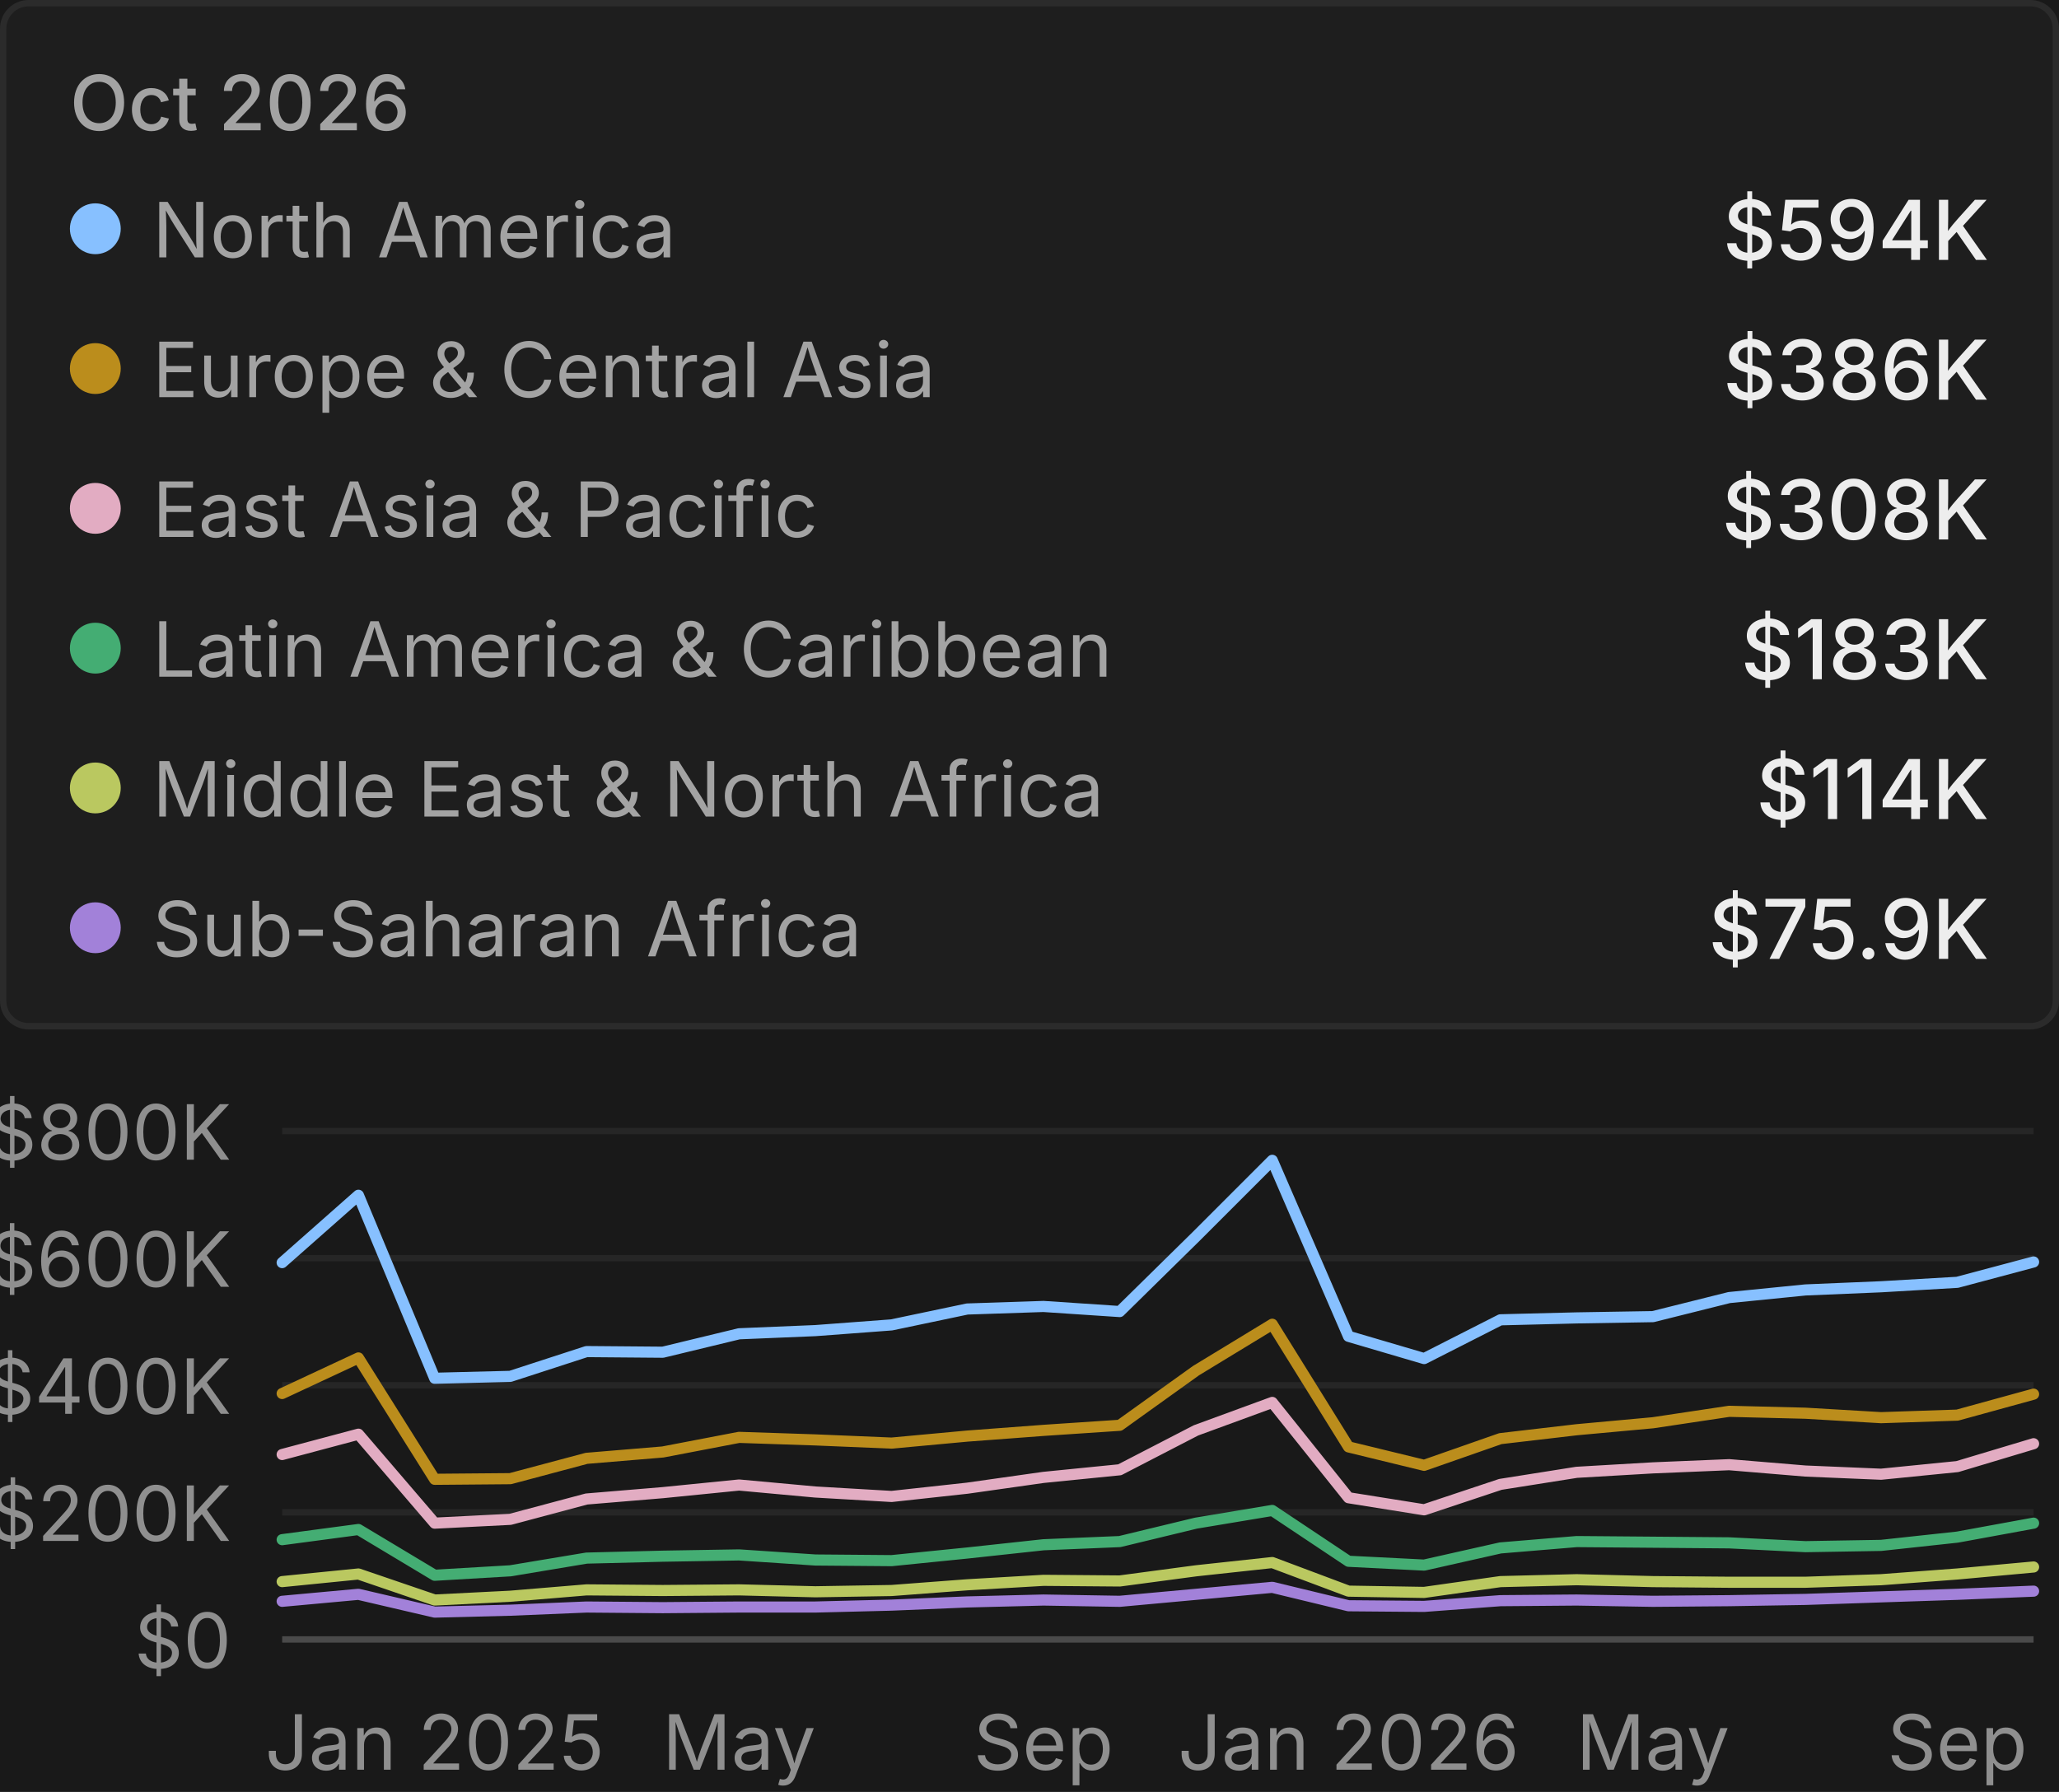
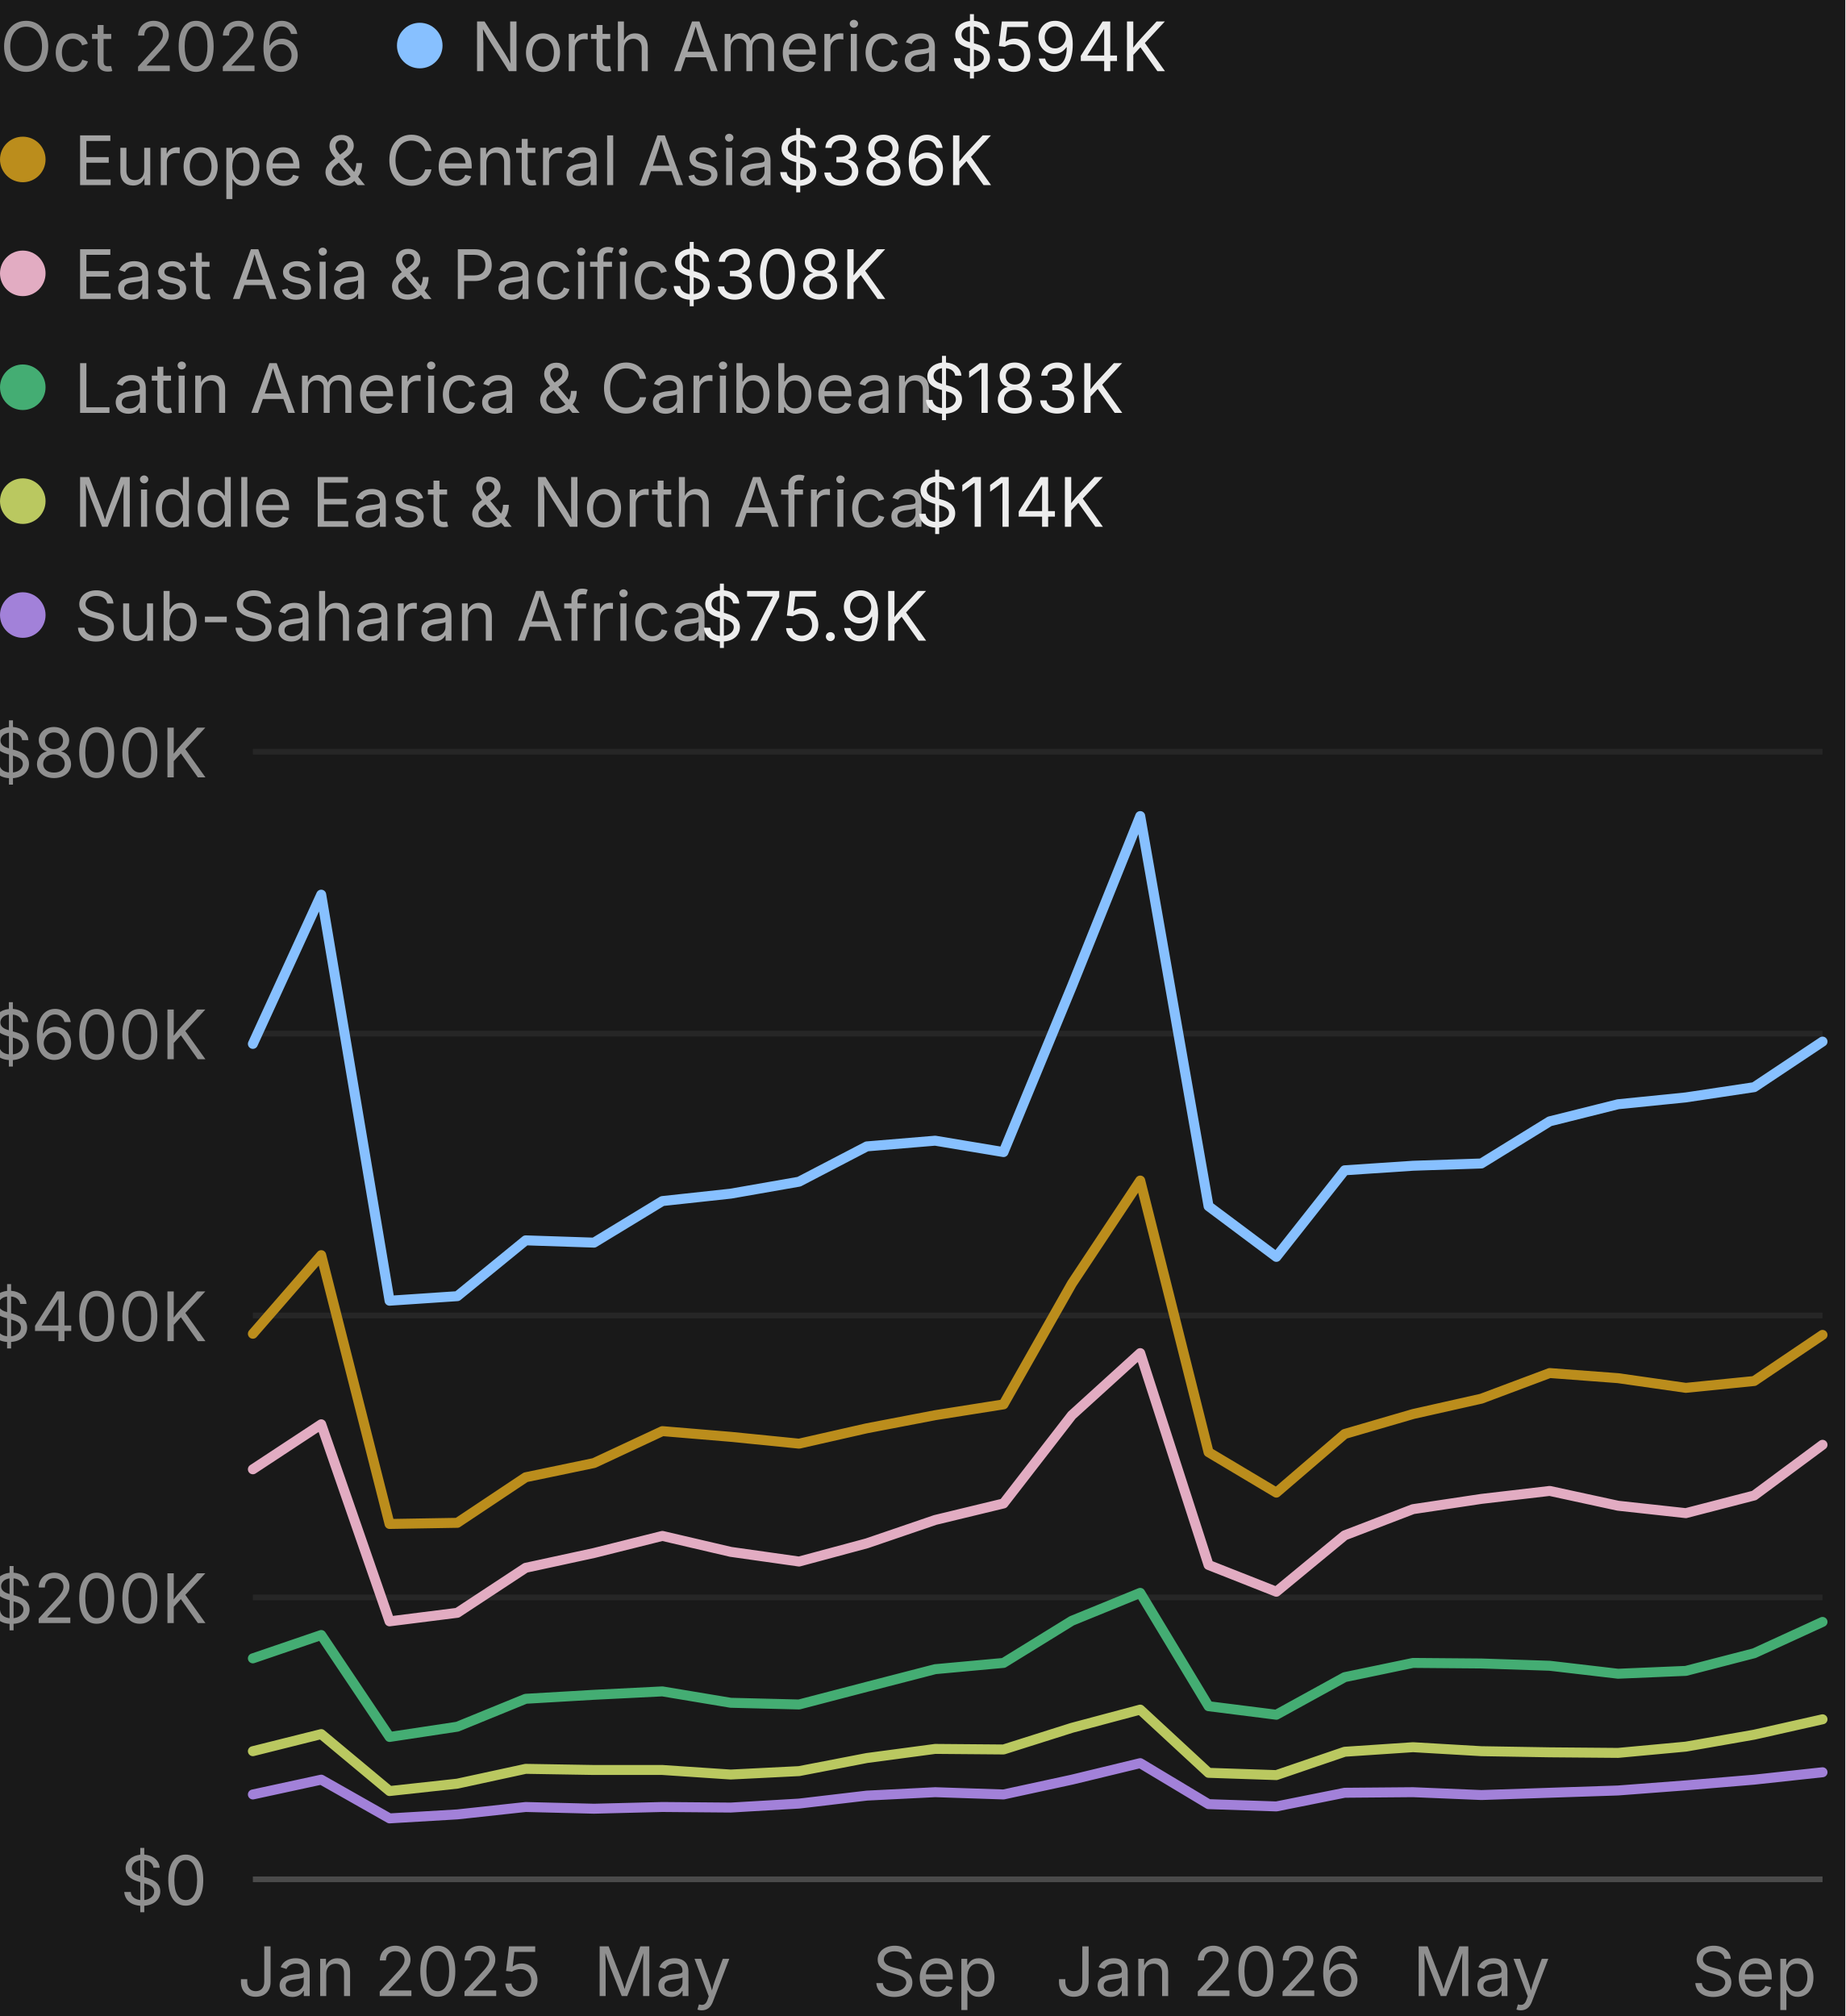
- <svg xmlns="http://www.w3.org/2000/svg" font-family="IBM Plex Sans, system-ui, -apple-system, &quot;Segoe UI&quot;, sans-serif" width="324" height="282" viewBox="0 0 324 282" role="img" aria-label="North America still brings in the most revenue" data-hm-kind="line" data-hm-x="44.4,320,24" data-hm-y="0,800000,258,178" data-hm-plot="44.4,178,320,258" data-hm-readout="1">
-   <rect width="324" height="282" fill="#191919" />
+ <svg xmlns="http://www.w3.org/2000/svg" font-family="IBM Plex Sans, system-ui, -apple-system, &quot;Segoe UI&quot;, sans-serif" width="324" height="354" viewBox="0 0 324 354" role="img" aria-label="North America still brings in the most revenue" data-hm-kind="line" data-hm-x="44.4,320,24" data-hm-y="0,800000,330,132" data-hm-plot="44.4,132,320,330" data-hm-readout="1">
+   <rect width="324" height="354" fill="#191919" />
  <g class="hm-readout">
-     <rect x="0.5" y="0.5" width="323" height="161" rx="4" fill="#1e1e1e" stroke="#2b2b2b" />
-     <text x="11" y="20.5" font-size="12" font-weight="500" class="hm-rh" fill="#a3a3a3">Oct 2026</text>
-     <circle cx="15" cy="36" r="4" fill="#87c0ff" />
-     <text x="24" y="40.5" font-size="12" fill="#a3a3a3">North America</text>
-     <text x="313" y="40.9" font-size="13" font-weight="500" text-anchor="end" class="hm-rv hm-rv-0" fill="#ededed">$594K</text>
-     <circle cx="15" cy="58" r="4" fill="#bb8d1c" />
-     <text x="24" y="62.5" font-size="12" fill="#a3a3a3">Europe &amp; Central Asia</text>
-     <text x="313" y="62.9" font-size="13" font-weight="500" text-anchor="end" class="hm-rv hm-rv-1" fill="#ededed">$386K</text>
-     <circle cx="15" cy="80" r="4" fill="#e2acc2" />
-     <text x="24" y="84.5" font-size="12" fill="#a3a3a3">East Asia &amp; Pacific</text>
-     <text x="313" y="84.9" font-size="13" font-weight="500" text-anchor="end" class="hm-rv hm-rv-2" fill="#ededed">$308K</text>
-     <circle cx="15" cy="102" r="4" fill="#44ad73" />
-     <text x="24" y="106.5" font-size="12" fill="#a3a3a3">Latin America &amp; Caribbean</text>
-     <text x="313" y="106.9" font-size="13" font-weight="500" text-anchor="end" class="hm-rv hm-rv-3" fill="#ededed">$183K</text>
-     <circle cx="15" cy="124" r="4" fill="#bac860" />
-     <text x="24" y="128.5" font-size="12" fill="#a3a3a3">Middle East &amp; North Africa</text>
-     <text x="313" y="128.9" font-size="13" font-weight="500" text-anchor="end" class="hm-rv hm-rv-4" fill="#ededed">$114K</text>
-     <circle cx="15" cy="146" r="4" fill="#a281d9" />
-     <text x="24" y="150.5" font-size="12" fill="#a3a3a3">Sub-Saharan Africa</text>
-     <text x="313" y="150.9" font-size="13" font-weight="500" text-anchor="end" class="hm-rv hm-rv-5" fill="#ededed">$75.9K</text>
+     <text x="0" y="12.5" font-size="12" class="hm-rh" fill="#8f8f8f">Oct 2026</text>
+     <circle cx="73.7" cy="8" r="4" fill="#87c0ff" />
+     <text x="82.7" y="12.5" font-size="12" fill="#a3a3a3">North America</text>
+     <text x="166.8" y="12.5" font-size="12" class="hm-rv hm-rv-0" fill="#ededed">$594K</text>
+     <circle cx="4" cy="28" r="4" fill="#bb8d1c" />
+     <text x="13" y="32.5" font-size="12" fill="#a3a3a3">Europe &amp; Central Asia</text>
+     <text x="136.3" y="32.5" font-size="12" class="hm-rv hm-rv-1" fill="#ededed">$386K</text>
+     <circle cx="4" cy="48" r="4" fill="#e2acc2" />
+     <text x="13" y="52.5" font-size="12" fill="#a3a3a3">East Asia &amp; Pacific</text>
+     <text x="117.6" y="52.5" font-size="12" class="hm-rv hm-rv-2" fill="#ededed">$308K</text>
+     <circle cx="4" cy="68" r="4" fill="#44ad73" />
+     <text x="13" y="72.5" font-size="12" fill="#a3a3a3">Latin America &amp; Caribbean</text>
+     <text x="161.9" y="72.5" font-size="12" class="hm-rv hm-rv-3" fill="#ededed">$183K</text>
+     <circle cx="4" cy="88" r="4" fill="#bac860" />
+     <text x="13" y="92.5" font-size="12" fill="#a3a3a3">Middle East &amp; North Africa</text>
+     <text x="160.7" y="92.5" font-size="12" class="hm-rv hm-rv-4" fill="#ededed">$114K</text>
+     <circle cx="4" cy="108" r="4" fill="#a281d9" />
+     <text x="13" y="112.5" font-size="12" fill="#a3a3a3">Sub-Saharan Africa</text>
+     <text x="122.9" y="112.5" font-size="12" class="hm-rv hm-rv-5" fill="#ededed">$75.9K</text>
  </g>
-   <line x1="44.4" y1="258" x2="320" y2="258" stroke="#4a4a4a" />
-   <text x="36.4" y="262.5" font-size="12" text-anchor="end" fill="#8f8f8f">$0</text>
-   <line x1="44.4" y1="238" x2="320" y2="238" stroke="#262626" />
-   <text x="36.4" y="242.5" font-size="12" text-anchor="end" fill="#8f8f8f">$200K</text>
-   <line x1="44.4" y1="218" x2="320" y2="218" stroke="#262626" />
-   <text x="36.4" y="222.5" font-size="12" text-anchor="end" fill="#8f8f8f">$400K</text>
-   <line x1="44.4" y1="198" x2="320" y2="198" stroke="#262626" />
-   <text x="36.4" y="202.5" font-size="12" text-anchor="end" fill="#8f8f8f">$600K</text>
-   <line x1="44.4" y1="178" x2="320" y2="178" stroke="#262626" />
-   <text x="36.4" y="182.5" font-size="12" text-anchor="end" fill="#8f8f8f">$800K</text>
-   <path d="M44.4,252L56.4,250.9L68.4,253.7L80.3,253.4L92.3,252.9L104.3,253L116.3,252.9L128.3,252.9L140.3,252.6L152.2,252.1L164.2,251.8L176.2,252L188.2,250.9L200.2,249.8L212.2,252.7L224.1,252.8L236.1,251.9L248.1,251.8L260.1,252L272.1,251.9L284.1,251.7L296,251.3L308,250.9L320,250.4" fill="none" stroke="#a281d9" stroke-width="1.75" stroke-linejoin="round" stroke-linecap="round" />
-   <path d="M44.4,248.9L56.4,247.7L68.4,251.8L80.3,251.2L92.3,250.2L104.3,250.3L116.3,250.2L128.3,250.5L140.3,250.3L152.2,249.4L164.2,248.7L176.2,248.8L188.2,247.2L200.2,245.9L212.2,250.4L224.1,250.6L236.1,248.9L248.1,248.6L260.1,248.9L272.1,249L284.1,249L296,248.6L308,247.7L320,246.6" fill="none" stroke="#bac860" stroke-width="1.75" stroke-linejoin="round" stroke-linecap="round" />
-   <path d="M44.4,242.3L56.4,240.7L68.4,247.9L80.3,247.2L92.3,245.2L104.3,244.9L116.3,244.7L128.3,245.5L140.3,245.6L152.2,244.4L164.2,243.1L176.2,242.6L188.2,239.7L200.2,237.7L212.2,245.7L224.1,246.3L236.1,243.6L248.1,242.6L260.1,242.7L272.1,242.8L284.1,243.4L296,243.2L308,241.9L320,239.7" fill="none" stroke="#44ad73" stroke-width="1.75" stroke-linejoin="round" stroke-linecap="round" />
-   <path d="M44.4,228.9L56.4,225.7L68.4,239.7L80.3,239.1L92.3,235.9L104.3,234.9L116.3,233.7L128.3,234.8L140.3,235.5L152.2,234.2L164.2,232.5L176.2,231.3L188.2,225.1L200.2,220.7L212.2,235.7L224.1,237.6L236.1,233.6L248.1,231.7L260.1,231L272.1,230.5L284.1,231.5L296,232L308,230.8L320,227.2" fill="none" stroke="#e2acc2" stroke-width="1.75" stroke-linejoin="round" stroke-linecap="round" />
-   <path d="M44.4,219.3L56.4,213.7L68.4,232.8L80.3,232.7L92.3,229.5L104.3,228.5L116.3,226.2L128.3,226.6L140.3,227.1L152.2,226L164.2,225.1L176.2,224.3L188.2,215.7L200.2,208.4L212.2,227.7L224.1,230.6L236.1,226.4L248.1,225L260.1,223.9L272.1,222.1L284.1,222.4L296,223.1L308,222.7L320,219.4" fill="none" stroke="#bb8d1c" stroke-width="1.75" stroke-linejoin="round" stroke-linecap="round" />
-   <path d="M44.4,198.7L56.4,188.1L68.4,216.9L80.3,216.6L92.3,212.7L104.3,212.8L116.3,209.9L128.3,209.4L140.3,208.5L152.2,206L164.2,205.6L176.2,206.4L188.2,194.6L200.2,182.6L212.2,210.3L224.1,213.8L236.1,207.7L248.1,207.4L260.1,207.2L272.1,204.2L284.1,203L296,202.5L308,201.8L320,198.6" fill="none" stroke="#87c0ff" stroke-width="1.75" stroke-linejoin="round" stroke-linecap="round" />
-   <text x="68.4" y="278.5" font-size="12" text-anchor="middle" fill="#8f8f8f">Jan 2025</text>
-   <text x="116.3" y="278.5" font-size="12" text-anchor="middle" fill="#8f8f8f">May</text>
-   <text x="164.2" y="278.5" font-size="12" text-anchor="middle" fill="#8f8f8f">Sep</text>
-   <text x="212.2" y="278.5" font-size="12" text-anchor="middle" fill="#8f8f8f">Jan 2026</text>
-   <text x="260.1" y="278.5" font-size="12" text-anchor="middle" fill="#8f8f8f">May</text>
-   <text x="308" y="278.5" font-size="12" text-anchor="middle" fill="#8f8f8f">Sep</text>
+   <line x1="44.4" y1="330" x2="320" y2="330" stroke="#4a4a4a" />
+   <text x="36.4" y="334.5" font-size="12" text-anchor="end" fill="#8f8f8f">$0</text>
+   <line x1="44.4" y1="280.5" x2="320" y2="280.5" stroke="#262626" />
+   <text x="36.4" y="285" font-size="12" text-anchor="end" fill="#8f8f8f">$200K</text>
+   <line x1="44.4" y1="231" x2="320" y2="231" stroke="#262626" />
+   <text x="36.4" y="235.5" font-size="12" text-anchor="end" fill="#8f8f8f">$400K</text>
+   <line x1="44.4" y1="181.5" x2="320" y2="181.5" stroke="#262626" />
+   <text x="36.4" y="186" font-size="12" text-anchor="end" fill="#8f8f8f">$600K</text>
+   <line x1="44.4" y1="132" x2="320" y2="132" stroke="#262626" />
+   <text x="36.4" y="136.5" font-size="12" text-anchor="end" fill="#8f8f8f">$800K</text>
+   <path d="M44.4,315.1L56.4,312.5L68.4,319.3L80.3,318.6L92.3,317.3L104.3,317.6L116.3,317.3L128.3,317.4L140.3,316.7L152.2,315.3L164.2,314.7L176.2,315.1L188.2,312.5L200.2,309.6L212.2,316.8L224.1,317.2L236.1,314.8L248.1,314.7L260.1,315.2L272.1,314.8L284.1,314.4L296,313.5L308,312.5L320,311.2" fill="none" stroke="#a281d9" stroke-width="1.75" stroke-linejoin="round" stroke-linecap="round" />
+   <path d="M44.4,307.5L56.4,304.5L68.4,314.5L80.3,313.2L92.3,310.6L104.3,310.8L116.3,310.8L128.3,311.6L140.3,311L152.2,308.7L164.2,307.1L176.2,307.2L188.2,303.4L200.2,300.2L212.2,311.3L224.1,311.7L236.1,307.6L248.1,306.8L260.1,307.5L272.1,307.7L284.1,307.8L296,306.7L308,304.6L320,301.9" fill="none" stroke="#bac860" stroke-width="1.75" stroke-linejoin="round" stroke-linecap="round" />
+   <path d="M44.4,291.2L56.4,287.1L68.4,305L80.3,303.2L92.3,298.3L104.3,297.6L116.3,297L128.3,299L140.3,299.3L152.2,296.2L164.2,293.1L176.2,292L188.2,284.6L200.2,279.7L212.2,299.6L224.1,301.1L236.1,294.5L248.1,292L260.1,292.1L272.1,292.5L284.1,293.9L296,293.4L308,290.3L320,284.8" fill="none" stroke="#44ad73" stroke-width="1.75" stroke-linejoin="round" stroke-linecap="round" />
+   <path d="M44.4,258L56.4,250.1L68.4,284.7L80.3,283.2L92.3,275.3L104.3,272.7L116.3,269.7L128.3,272.5L140.3,274.2L152.2,271L164.2,266.9L176.2,264L188.2,248.5L200.2,237.6L212.2,274.8L224.1,279.5L236.1,269.6L248.1,265L260.1,263.2L272.1,261.8L284.1,264.4L296,265.7L308,262.6L320,253.7" fill="none" stroke="#e2acc2" stroke-width="1.75" stroke-linejoin="round" stroke-linecap="round" />
+   <path d="M44.4,234.2L56.4,220.4L68.4,267.6L80.3,267.4L92.3,259.4L104.3,256.9L116.3,251.3L128.3,252.3L140.3,253.5L152.2,250.8L164.2,248.5L176.2,246.6L188.2,225.4L200.2,207.3L212.2,255L224.1,262.1L236.1,251.8L248.1,248.3L260.1,245.6L272.1,241.1L284.1,242L296,243.7L308,242.5L320,234.4" fill="none" stroke="#bb8d1c" stroke-width="1.75" stroke-linejoin="round" stroke-linecap="round" />
+   <path d="M44.4,183.3L56.4,157.1L68.4,228.4L80.3,227.6L92.3,217.8L104.3,218.2L116.3,210.9L128.3,209.6L140.3,207.5L152.2,201.3L164.2,200.3L176.2,202.3L188.2,173.2L200.2,143.3L212.2,211.8L224.1,220.7L236.1,205.5L248.1,204.7L260.1,204.3L272.1,196.9L284.1,193.9L296,192.7L308,190.9L320,182.9" fill="none" stroke="#87c0ff" stroke-width="1.75" stroke-linejoin="round" stroke-linecap="round" />
+   <text x="68.4" y="350.5" font-size="12" text-anchor="middle" fill="#8f8f8f">Jan 2025</text>
+   <text x="116.3" y="350.5" font-size="12" text-anchor="middle" fill="#8f8f8f">May</text>
+   <text x="164.2" y="350.5" font-size="12" text-anchor="middle" fill="#8f8f8f">Sep</text>
+   <text x="212.2" y="350.5" font-size="12" text-anchor="middle" fill="#8f8f8f">Jan 2026</text>
+   <text x="260.1" y="350.5" font-size="12" text-anchor="middle" fill="#8f8f8f">May</text>
+   <text x="308" y="350.5" font-size="12" text-anchor="middle" fill="#8f8f8f">Sep</text>
</svg>
